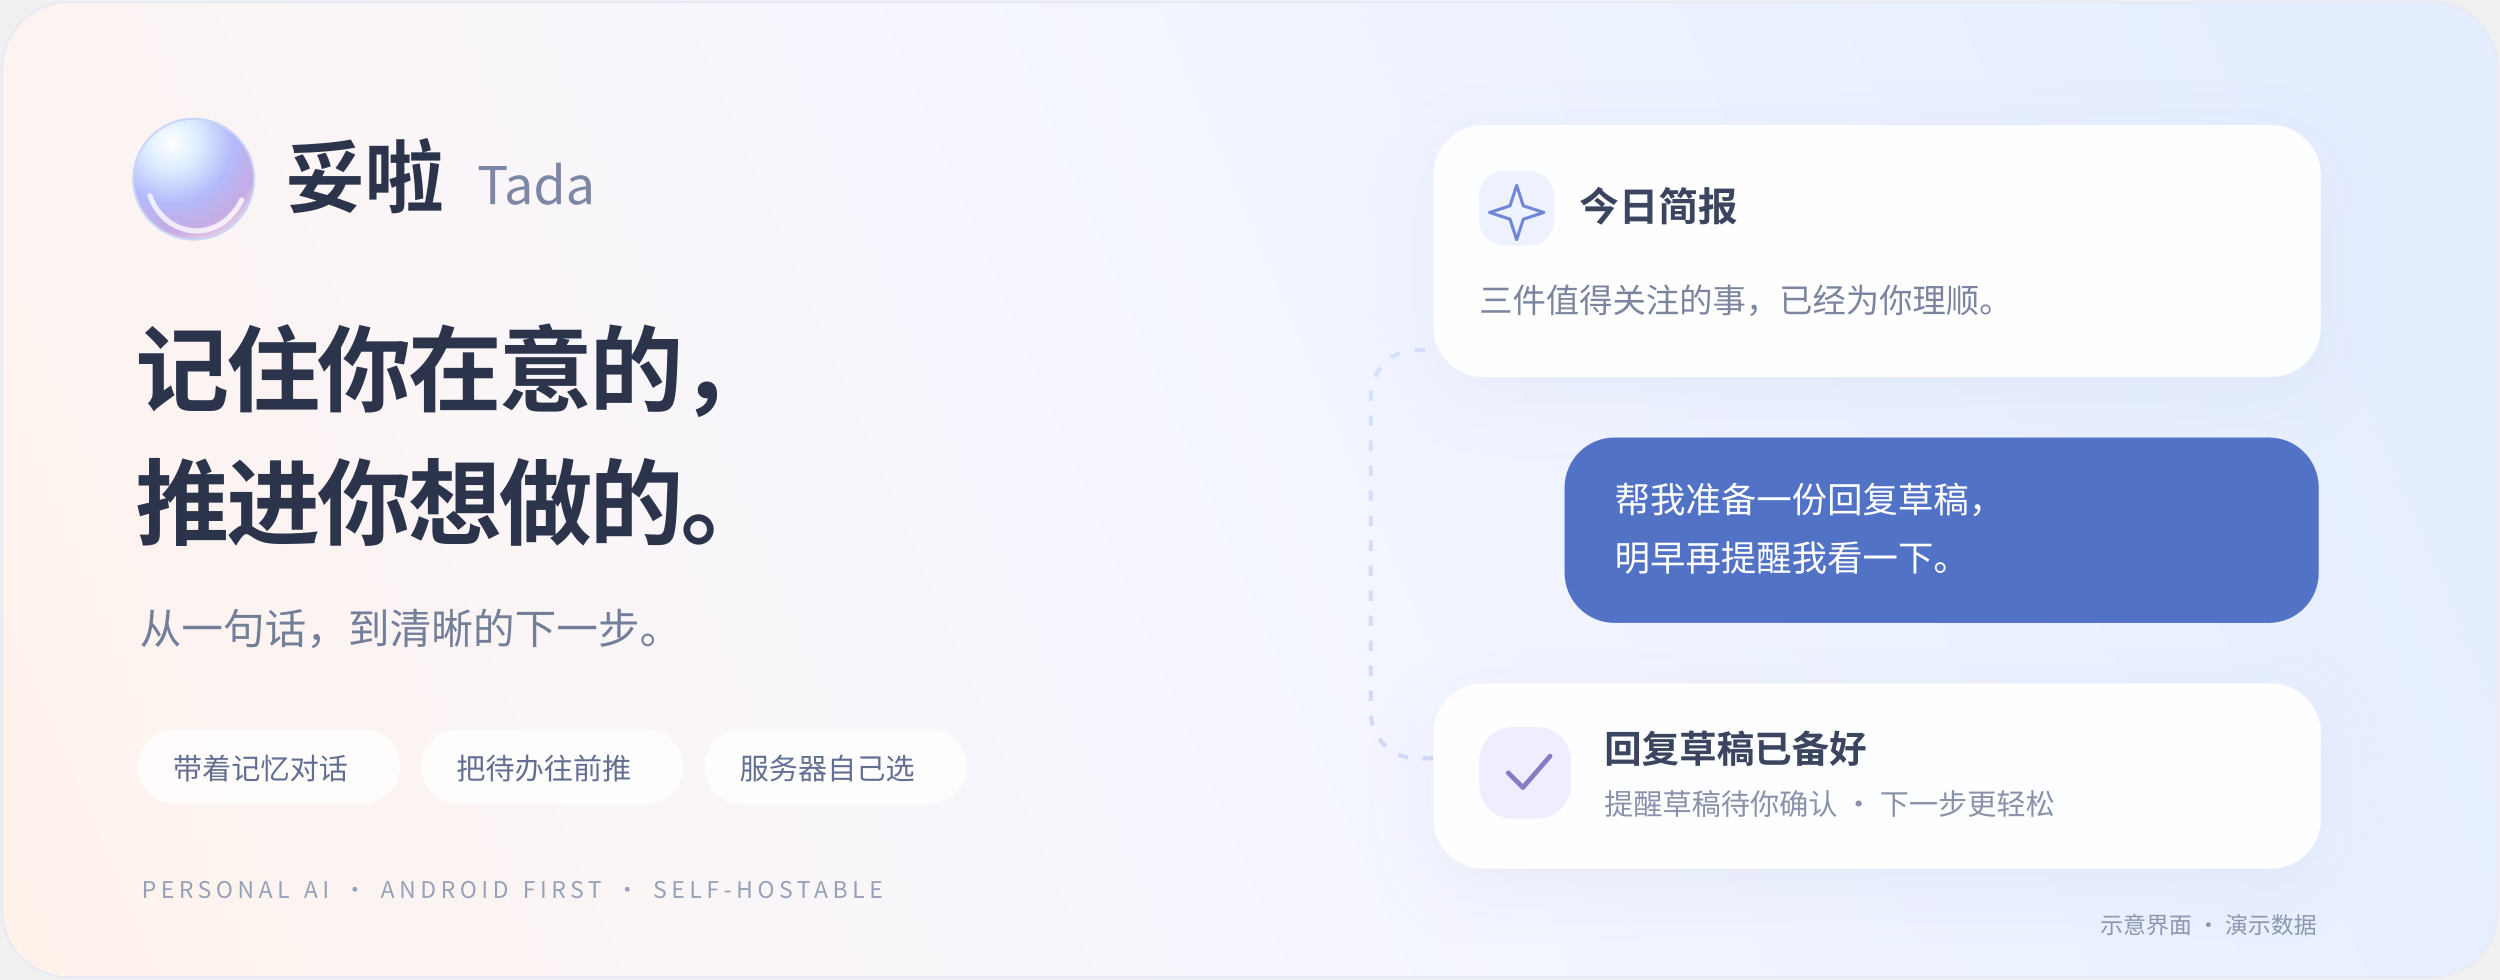
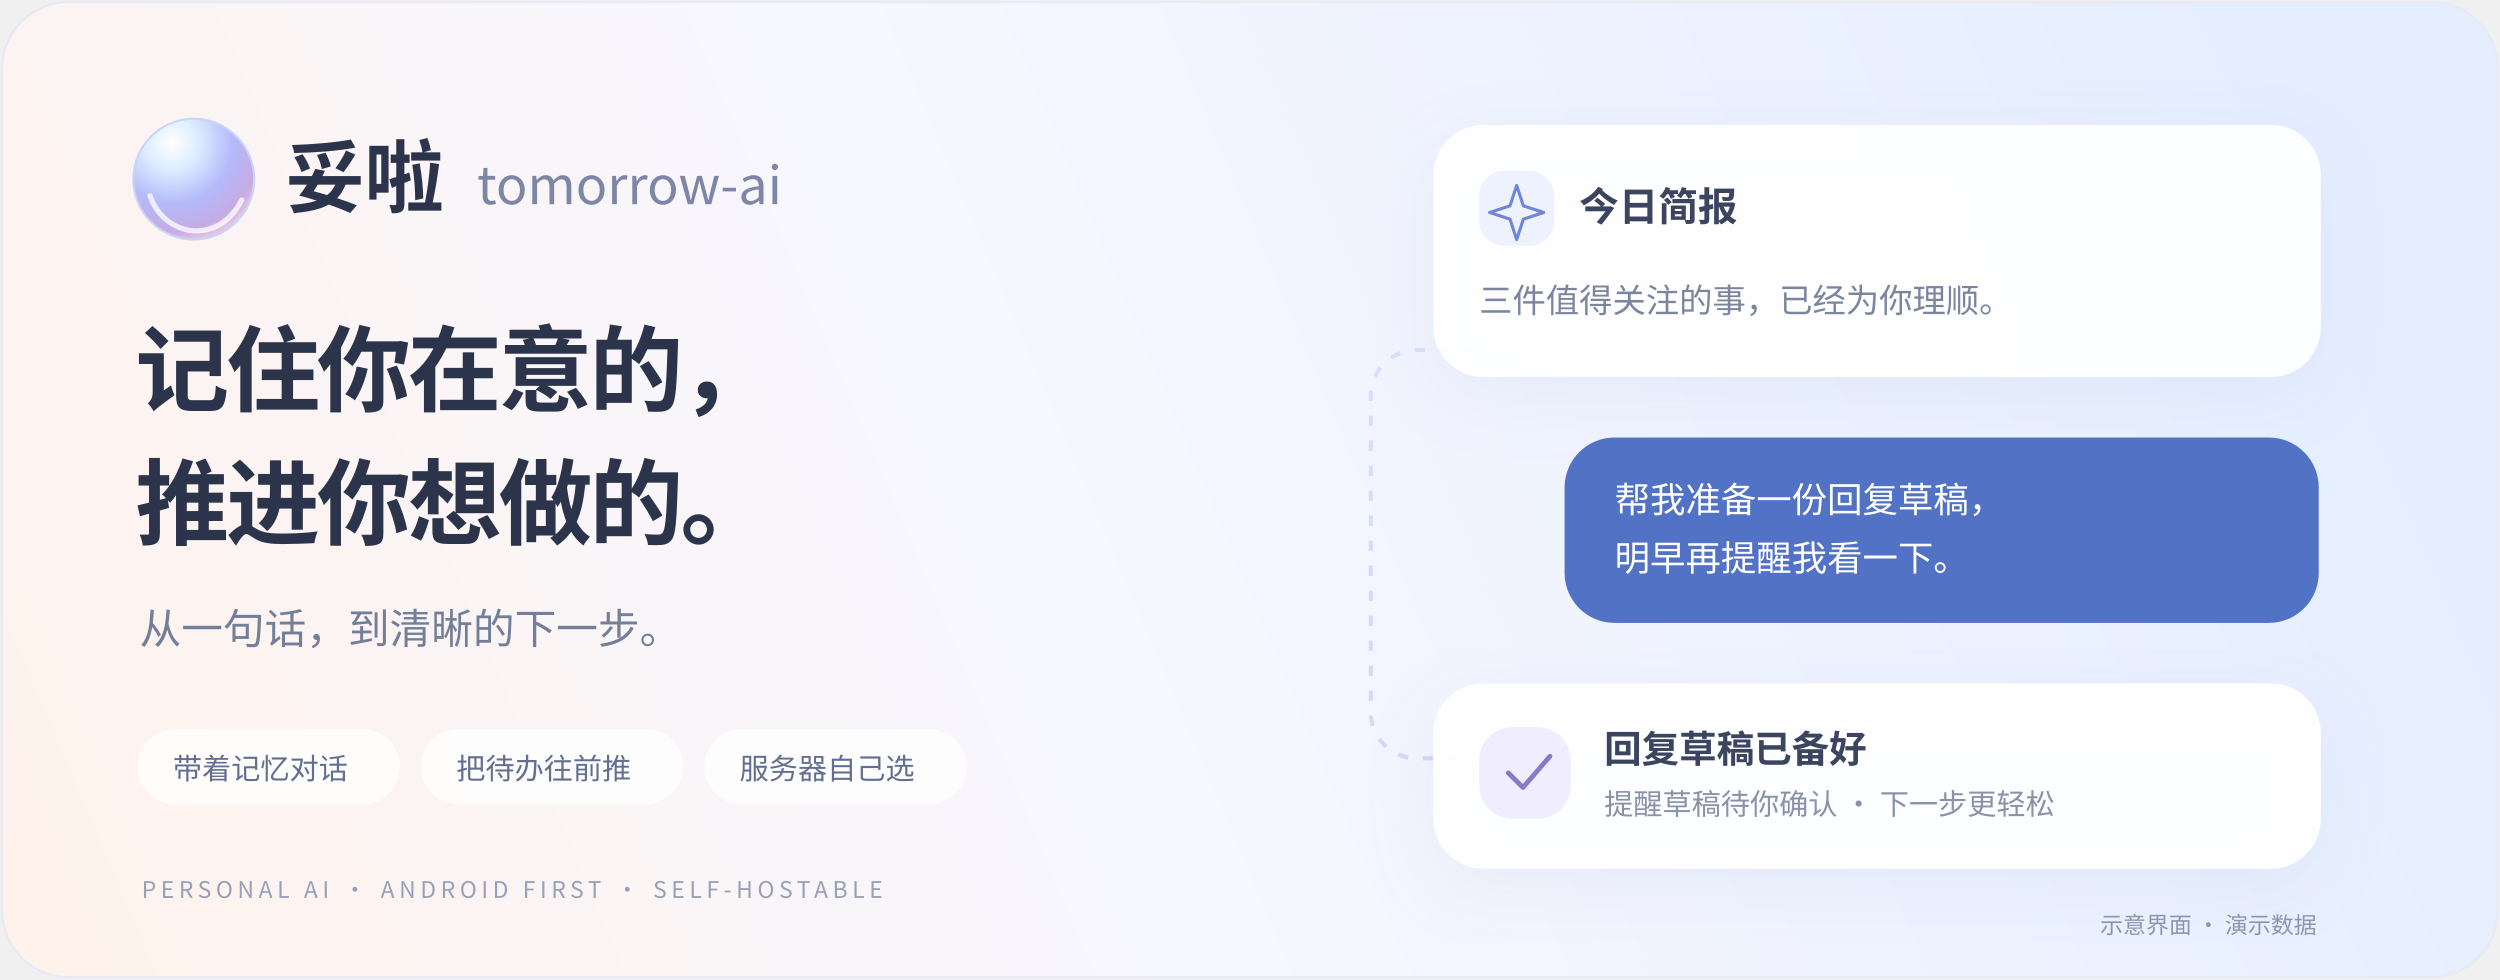
<svg xmlns="http://www.w3.org/2000/svg" width="1200" height="470" viewBox="0 0 1200 470" fill="none" role="img" aria-labelledby="title desc">
  <defs>
    <linearGradient id="bg" x1="20" y1="470" x2="1080" y2="20" gradientUnits="userSpaceOnUse">
      <stop stop-color="#fff2eb" />
      <stop offset=".45" stop-color="#f7f7ff" />
      <stop offset="1" stop-color="#e5eeff" />
    </linearGradient>
    <radialGradient id="orb" cx=".32" cy=".2" r=".88">
      <stop stop-color="#fff" />
      <stop offset=".26" stop-color="#dcecff" />
      <stop offset=".57" stop-color="#b4bafa" />
      <stop offset=".83" stop-color="#c6abe3" />
      <stop offset="1" stop-color="#efd3e3" />
    </radialGradient>
    <linearGradient id="line" x1="680" y1="100" x2="1040" y2="380" gradientUnits="userSpaceOnUse">
      <stop stop-color="#d8e2fb" />
      <stop offset="1" stop-color="#c6c8ee" />
    </linearGradient>
    <filter id="shadow" x="-20%" y="-30%" width="140%" height="170%">
      <feDropShadow dx="0" dy="9" stdDeviation="16" flood-color="#8e9ac4" flood-opacity=".12" />
    </filter>
  </defs>
  <rect x="1" y="1" width="1198" height="468" rx="32" fill="url(#bg)" stroke="#e7eaf5" />
  <g font-family="-apple-system,BlinkMacSystemFont,'Segoe UI','Microsoft YaHei','Noto Sans CJK SC',sans-serif">
    <circle cx="93" cy="86" r="29" fill="url(#orb)" stroke="#c9d5f7" />
    <path d="M72 94c7 20 33 24 44 2" stroke="white" stroke-opacity=".75" stroke-width="2.5" stroke-linecap="round" />
    <text x="137" y="99" font-size="38" font-weight="700" fill="#2b344b">妥啦</text>
-     <text x="229" y="98" font-size="25" fill="#7c86a5">Tada</text>
+     <text x="229" y="98" font-size="25" fill="#7c86a5">tomorrow-ai</text>
    <text x="65" y="194" font-size="45" font-weight="700" letter-spacing="-1.4" fill="#2b344b">记住你在意的，</text>
    <text x="65" y="258" font-size="45" font-weight="700" letter-spacing="-1.4" fill="#2b344b">推进你想做的。</text>
    <text x="67" y="309" font-size="20" fill="#737f98">从一句话，到清晰的下一步。</text>
    <g font-size="14" fill="#626f91">
      <rect x="66" y="350" width="126" height="36" rx="18" fill="white" fill-opacity=".78" />
      <text x="83" y="374">带着记忆对话</text>
      <rect x="202" y="350" width="126" height="36" rx="18" fill="white" fill-opacity=".78" />
      <text x="219" y="374">把待办往前推</text>
      <rect x="338" y="350" width="126" height="36" rx="18" fill="white" fill-opacity=".78" />
      <text x="355" y="374">服务器自己选</text>
    </g>
    <text x="68" y="431" font-size="11" letter-spacing="2.2" fill="#96a0b6">PERSONAL AI · ANDROID FIRST · SELF-HOSTABLE</text>
    <path d="M708 168h-28a22 22 0 0 0-22 22v152a22 22 0 0 0 22 22h53" stroke="url(#line)" stroke-width="2" stroke-dasharray="5 7" />
    <g filter="url(#shadow)">
      <rect x="688" y="60" width="426" height="121" rx="24" fill="white" fill-opacity=".92" />
      <rect x="710" y="82" width="36" height="36" rx="12" fill="#eef2ff" />
      <path d="m728 89 3.2 9.8 9.8 3.2-9.8 3.2-3.2 9.8-3.2-9.8-9.8-3.2 9.8-3.2Z" stroke="#6f87d7" stroke-width="1.5" stroke-linejoin="round" />
      <text x="758" y="106" font-size="19" font-weight="600" fill="#3b455e">今日简报</text>
      <text x="710" y="150" font-size="16" fill="#7b859e">三件值得关注的事，已经为你理顺。</text>
    </g>
    <rect x="751" y="210" width="362" height="89" rx="24" fill="#5272c5" />
    <text x="775" y="246" font-size="17" fill="white">帮我准备一份回复草稿，</text>
    <text x="775" y="274" font-size="17" fill="white">明早再提醒我看一下。</text>
    <g filter="url(#shadow)">
      <rect x="688" y="328" width="426" height="89" rx="24" fill="white" fill-opacity=".94" />
      <rect x="710" y="349" width="44" height="44" rx="16" fill="#efedff" />
      <path d="m724 371 7 7 13-15" stroke="#877bc3" stroke-width="2.3" stroke-linecap="round" stroke-linejoin="round" />
      <text x="770" y="366" font-size="18" font-weight="600" fill="#3b455e">回复草稿已备好</text>
      <text x="770" y="391" font-size="14" fill="#8992a8">提醒草稿待你确认 · 下一步更轻松</text>
    </g>
    <text x="1112" y="448" text-anchor="end" font-size="11" fill="#8b96af">示意界面 · 演示数据</text>
  </g>
</svg>
